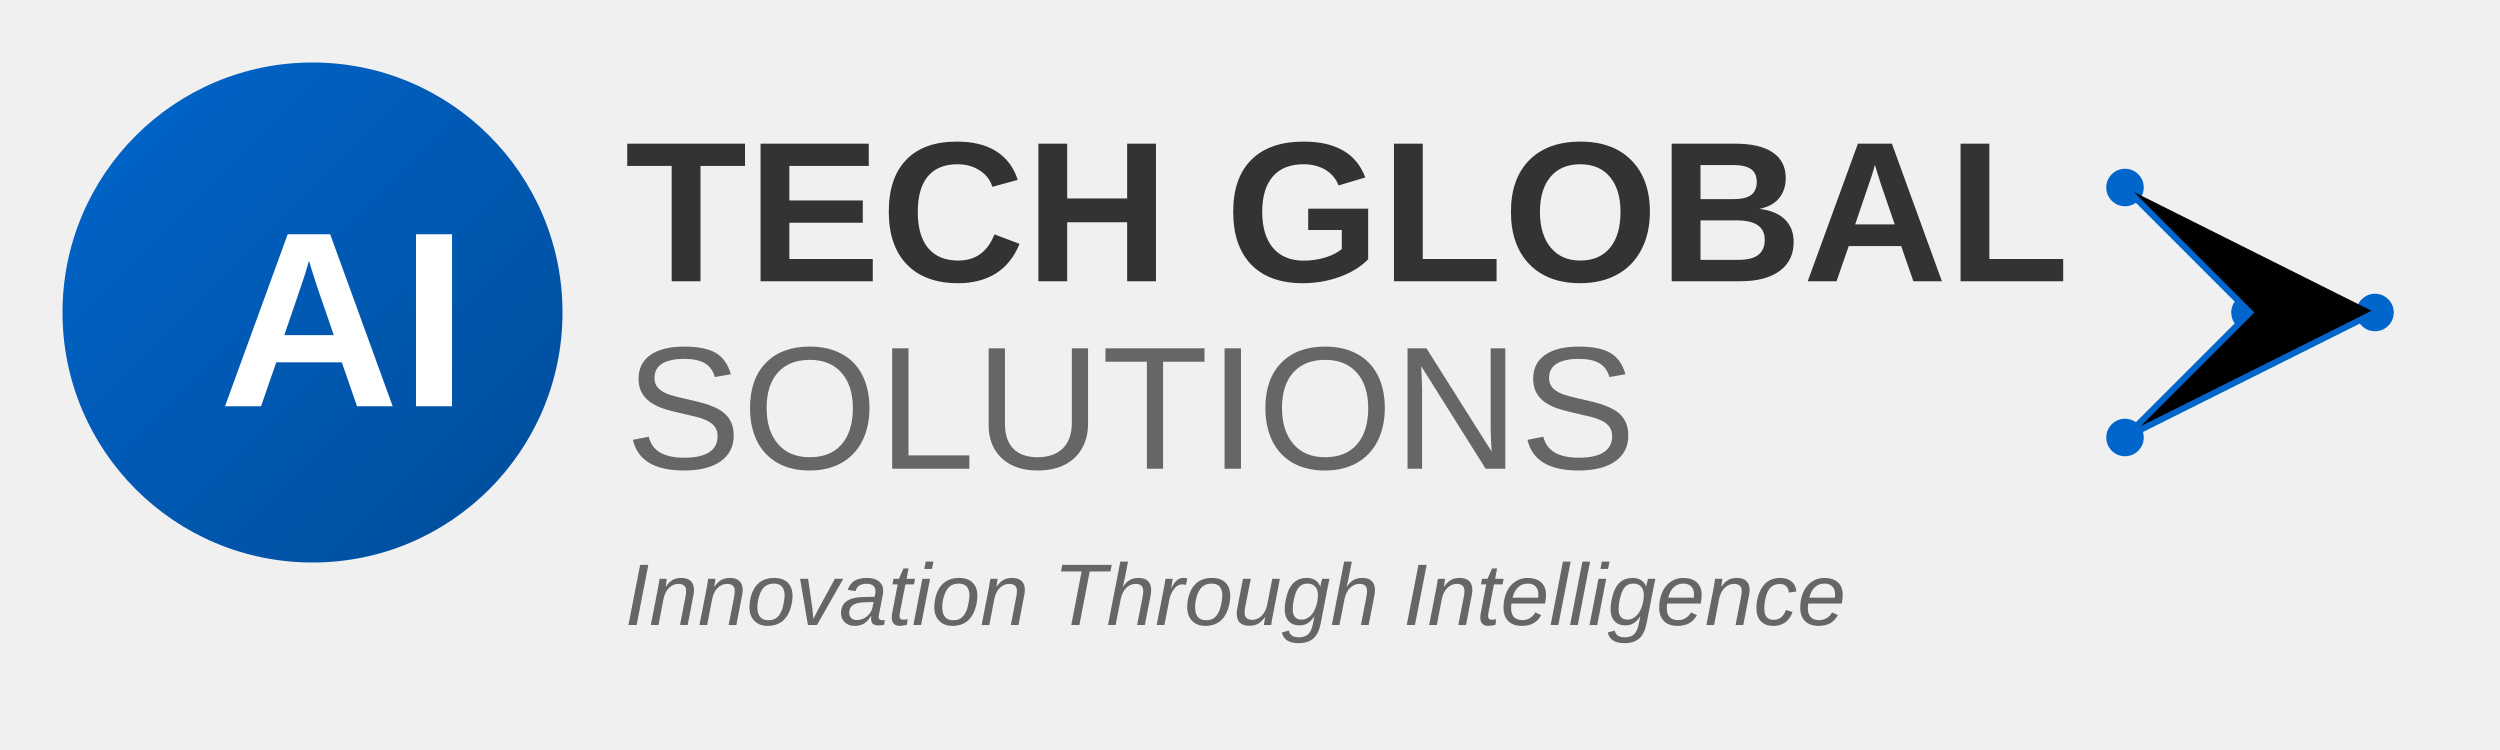
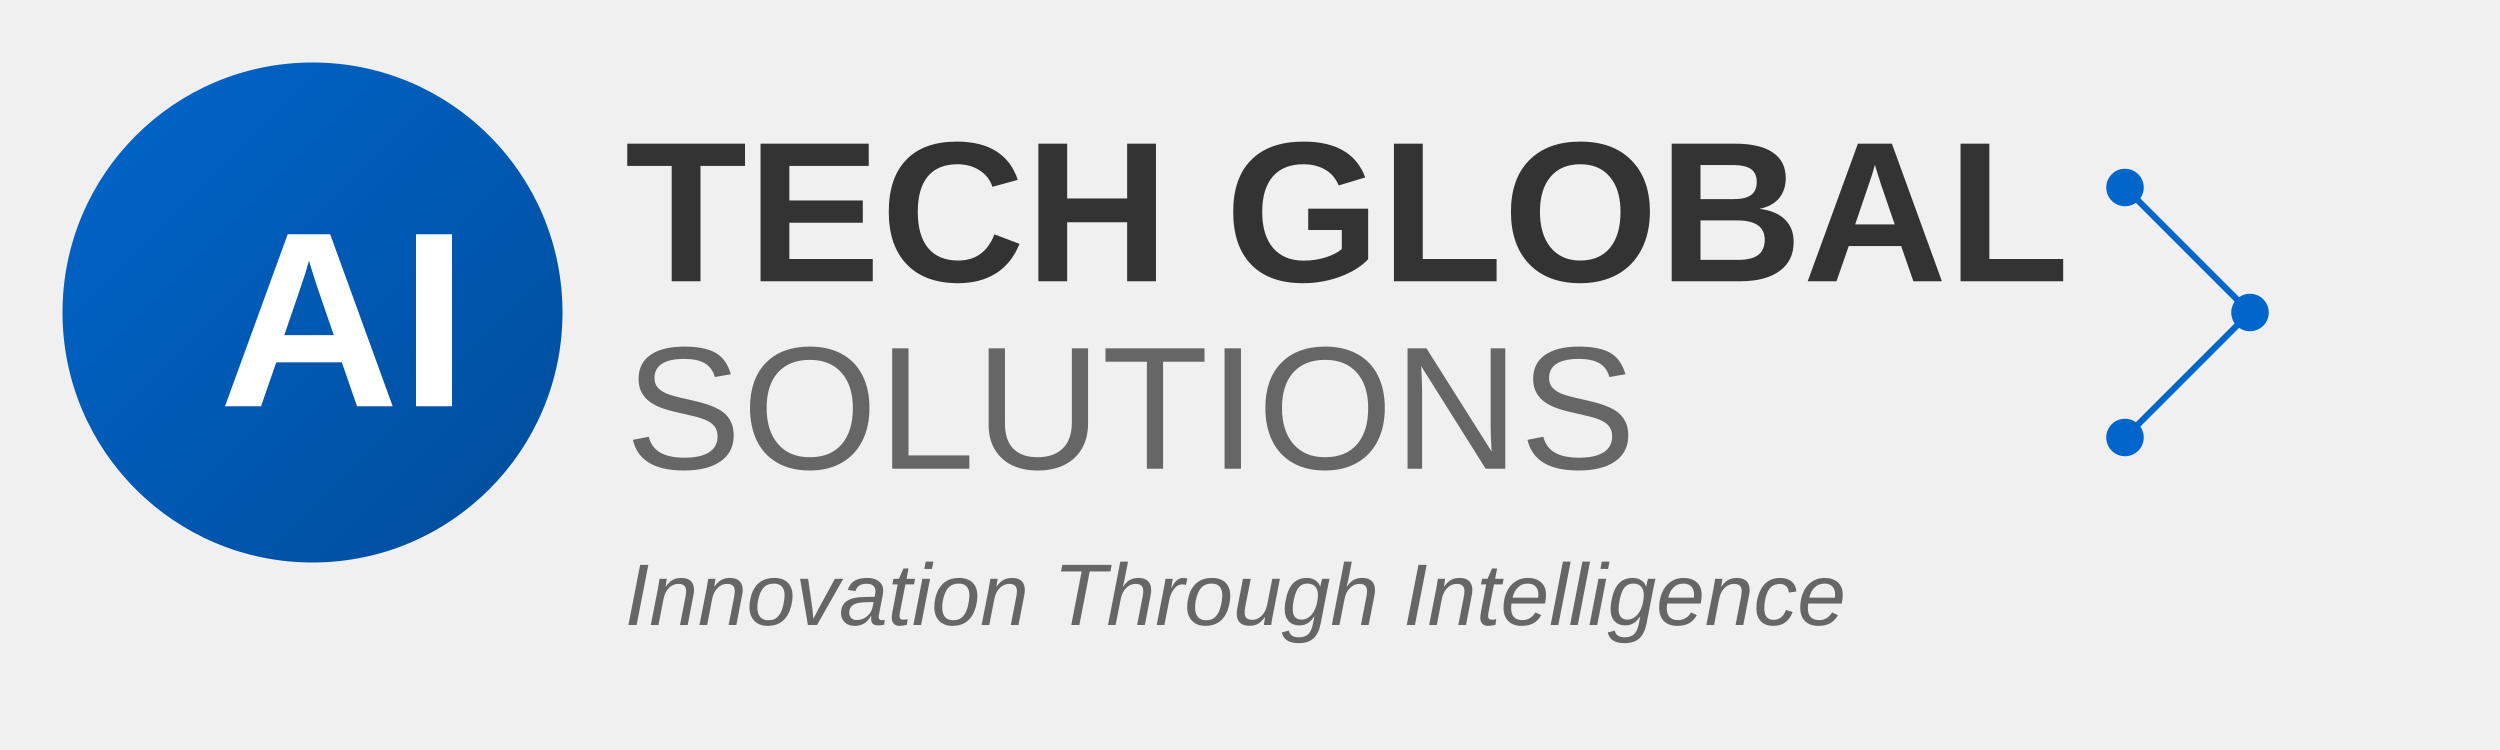
<svg xmlns="http://www.w3.org/2000/svg" viewBox="0 0 400 120">
  <defs>
    <linearGradient id="circleGradient" x1="0%" y1="0%" x2="100%" y2="100%">
      <stop offset="0%" style="stop-color:#0066cc;stop-opacity:1" />
      <stop offset="100%" style="stop-color:#004c99;stop-opacity:1" />
    </linearGradient>
  </defs>
  <circle cx="50" cy="50" r="40" fill="url(#circleGradient)">
    <animate attributeName="r" values="38;42;38" dur="3s" repeatCount="indefinite" />
  </circle>
  <text x="35" y="65" font-family="Arial" font-weight="bold" font-size="40" fill="white">AI</text>
  <text x="100" y="45" font-family="Arial" font-weight="bold" font-size="32" fill="#333">TECH GLOBAL</text>
  <text x="100" y="75" font-family="Arial" font-weight="light" font-size="28" fill="#666">SOLUTIONS</text>
  <text x="100" y="100" font-family="Arial" font-style="italic" font-size="14" fill="#666">Innovation Through Intelligence</text>
-   <g>
-     <circle cx="340" cy="30" r="3" fill="#0066cc">
-       <animate attributeName="r" values="2;4;2" dur="2s" repeatCount="indefinite" />
-     </circle>
-     <circle cx="360" cy="50" r="3" fill="#0066cc">
-       <animate attributeName="r" values="2;4;2" dur="2s" repeatCount="indefinite" />
-     </circle>
-     <circle cx="340" cy="70" r="3" fill="#0066cc">
-       <animate attributeName="r" values="2;4;2" dur="2s" repeatCount="indefinite" />
-     </circle>
-     <circle cx="380" cy="50" r="3" fill="#0066cc">
-       <animate attributeName="r" values="2;4;2" dur="2s" repeatCount="indefinite" />
-     </circle>
-     <path d="M340 30 L360 50 L340 70 L380 50" stroke="#0066cc" stroke-width="1">
-       <animate attributeName="stroke-width" values="1;2;1" dur="3s" repeatCount="indefinite" />
-     </path>
-   </g>
+   <circle cx="340" cy="30" r="3" fill="#0066cc">
+     <animate attributeName="r" values="2;4;2" dur="2s" repeatCount="indefinite" />
+   </circle>
+   <circle cx="360" cy="50" r="3" fill="#0066cc">
+     <animate attributeName="r" values="2;4;2" dur="2s" repeatCount="indefinite" begin="0.5s" />
+   </circle>
+   <circle cx="340" cy="70" r="3" fill="#0066cc">
+     <animate attributeName="r" values="2;4;2" dur="2s" repeatCount="indefinite" begin="1s" />
+   </circle>
+   <path d="M340 30 L360 50 L340 70" stroke="#0066cc" stroke-width="1" fill="none">
+     <animate attributeName="stroke-width" values="1;2;1" dur="3s" repeatCount="indefinite" />
+   </path>
</svg>
